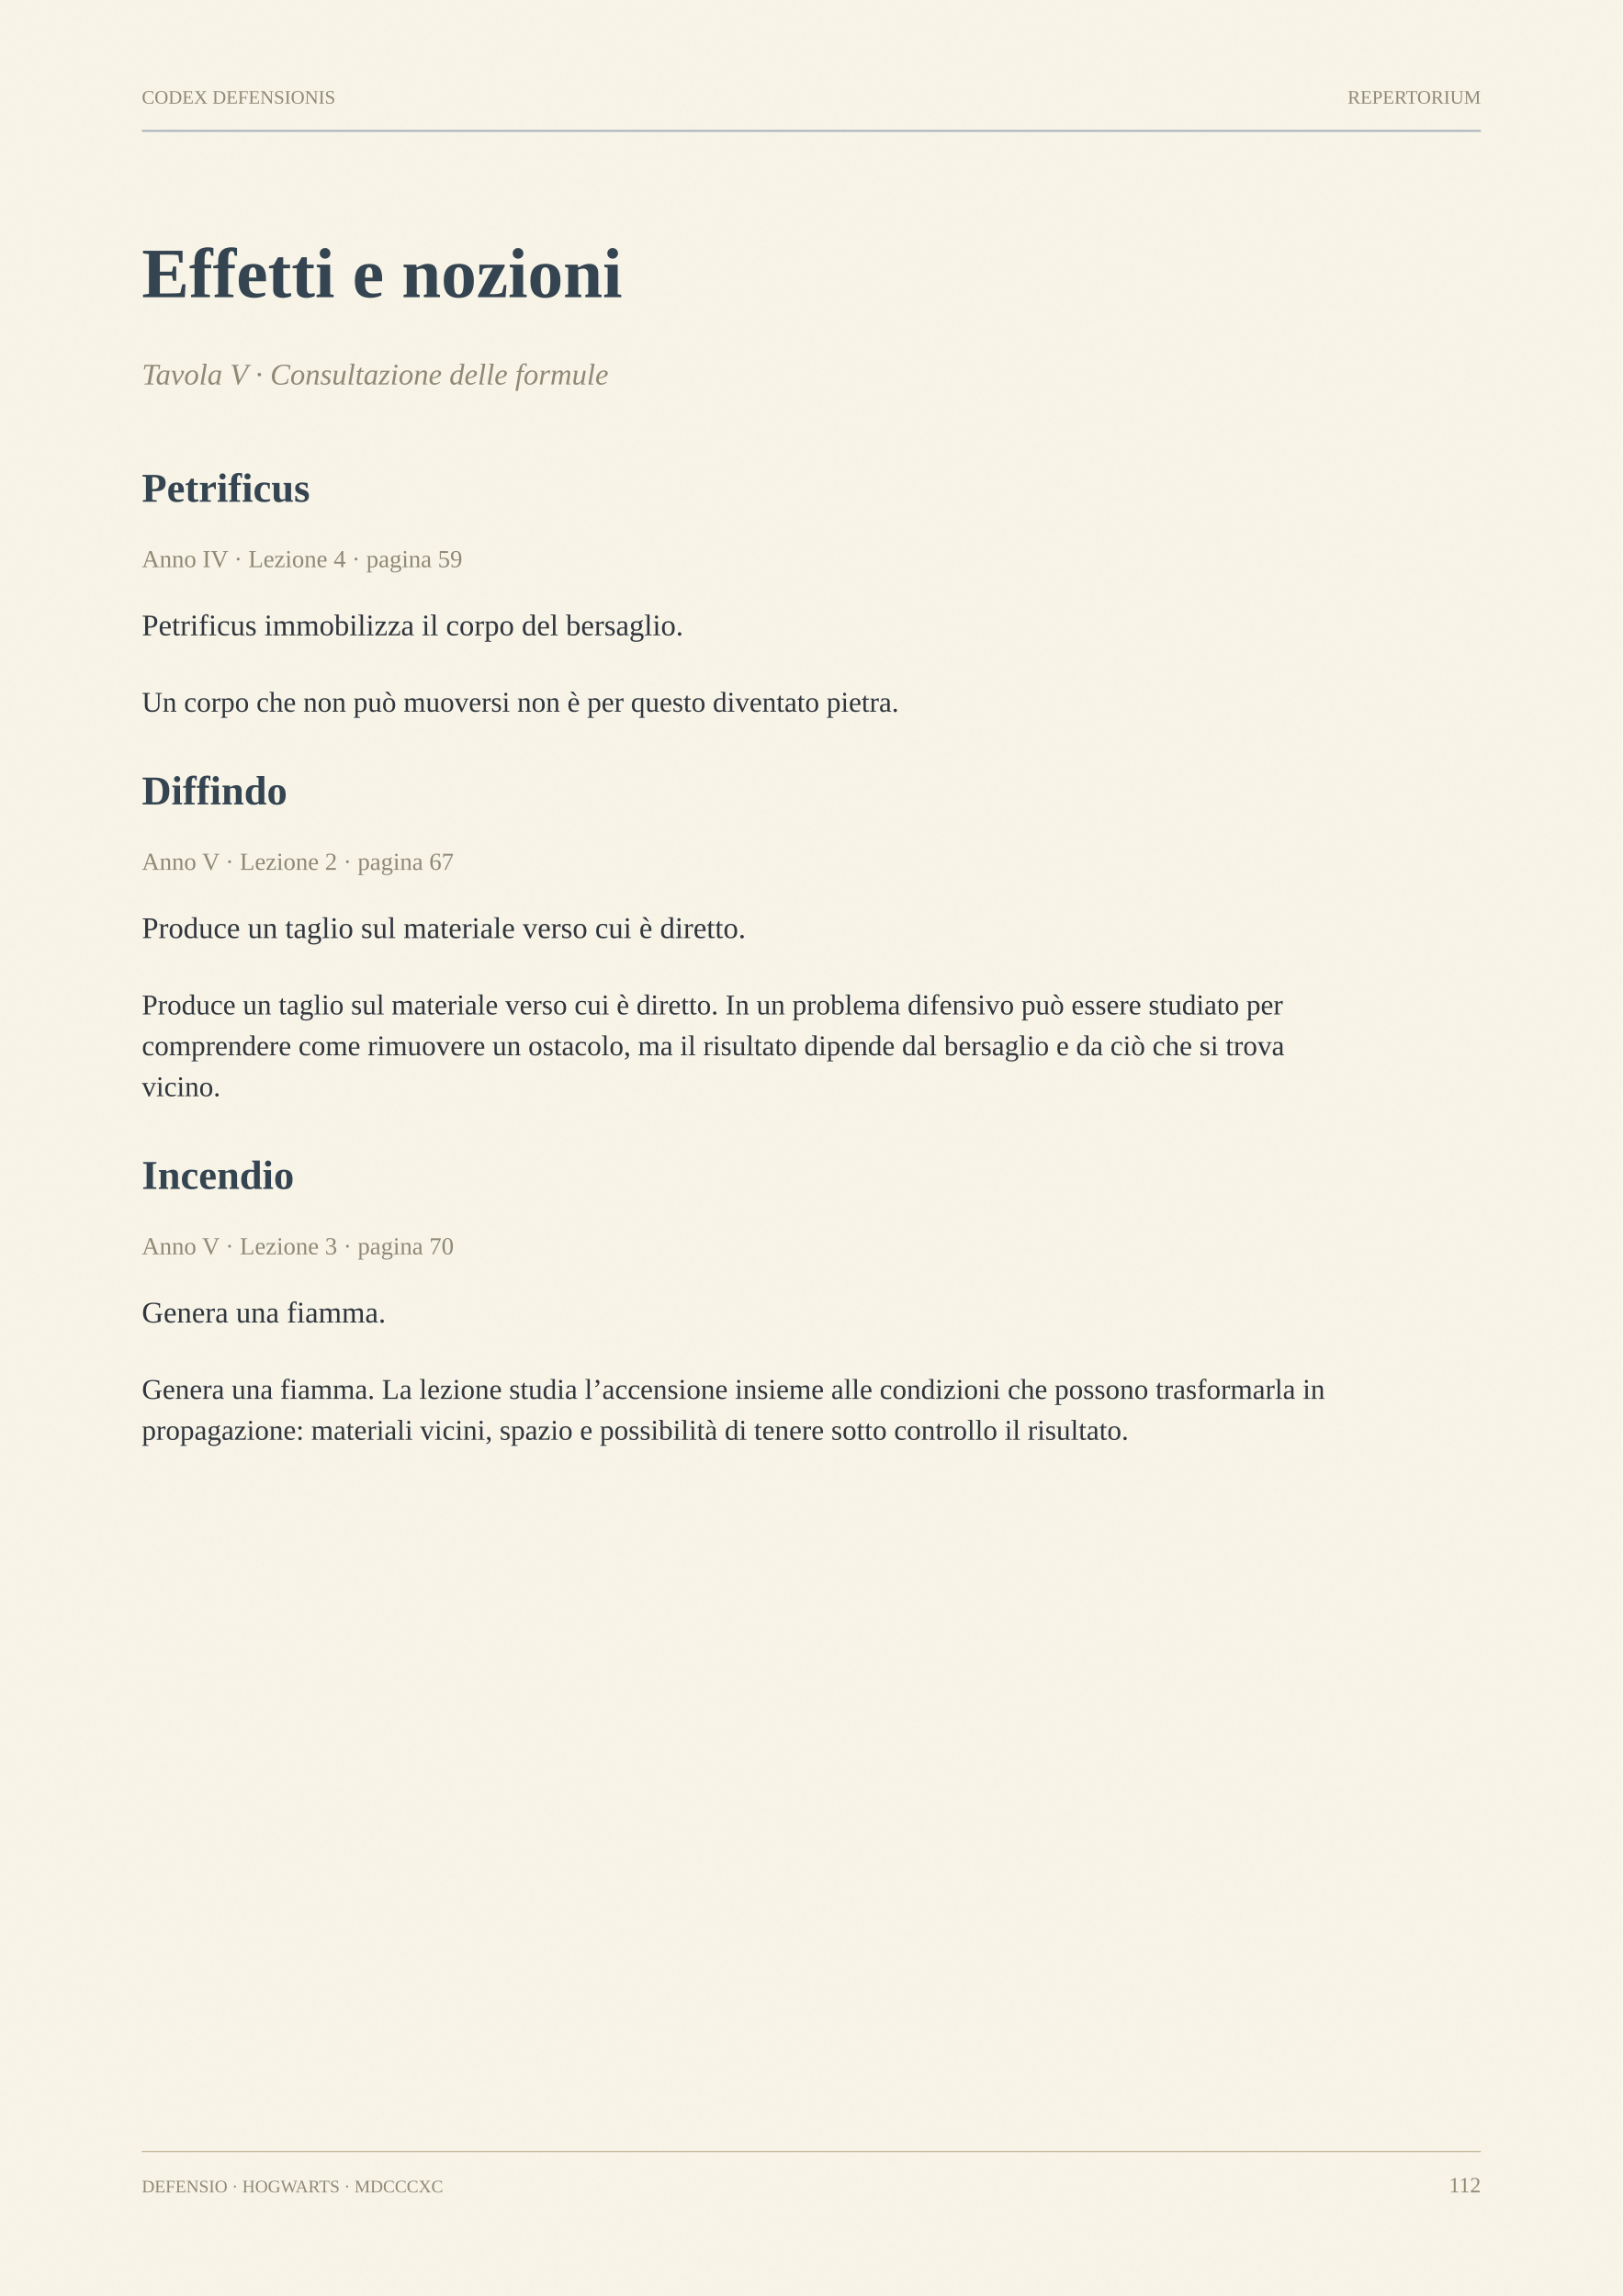
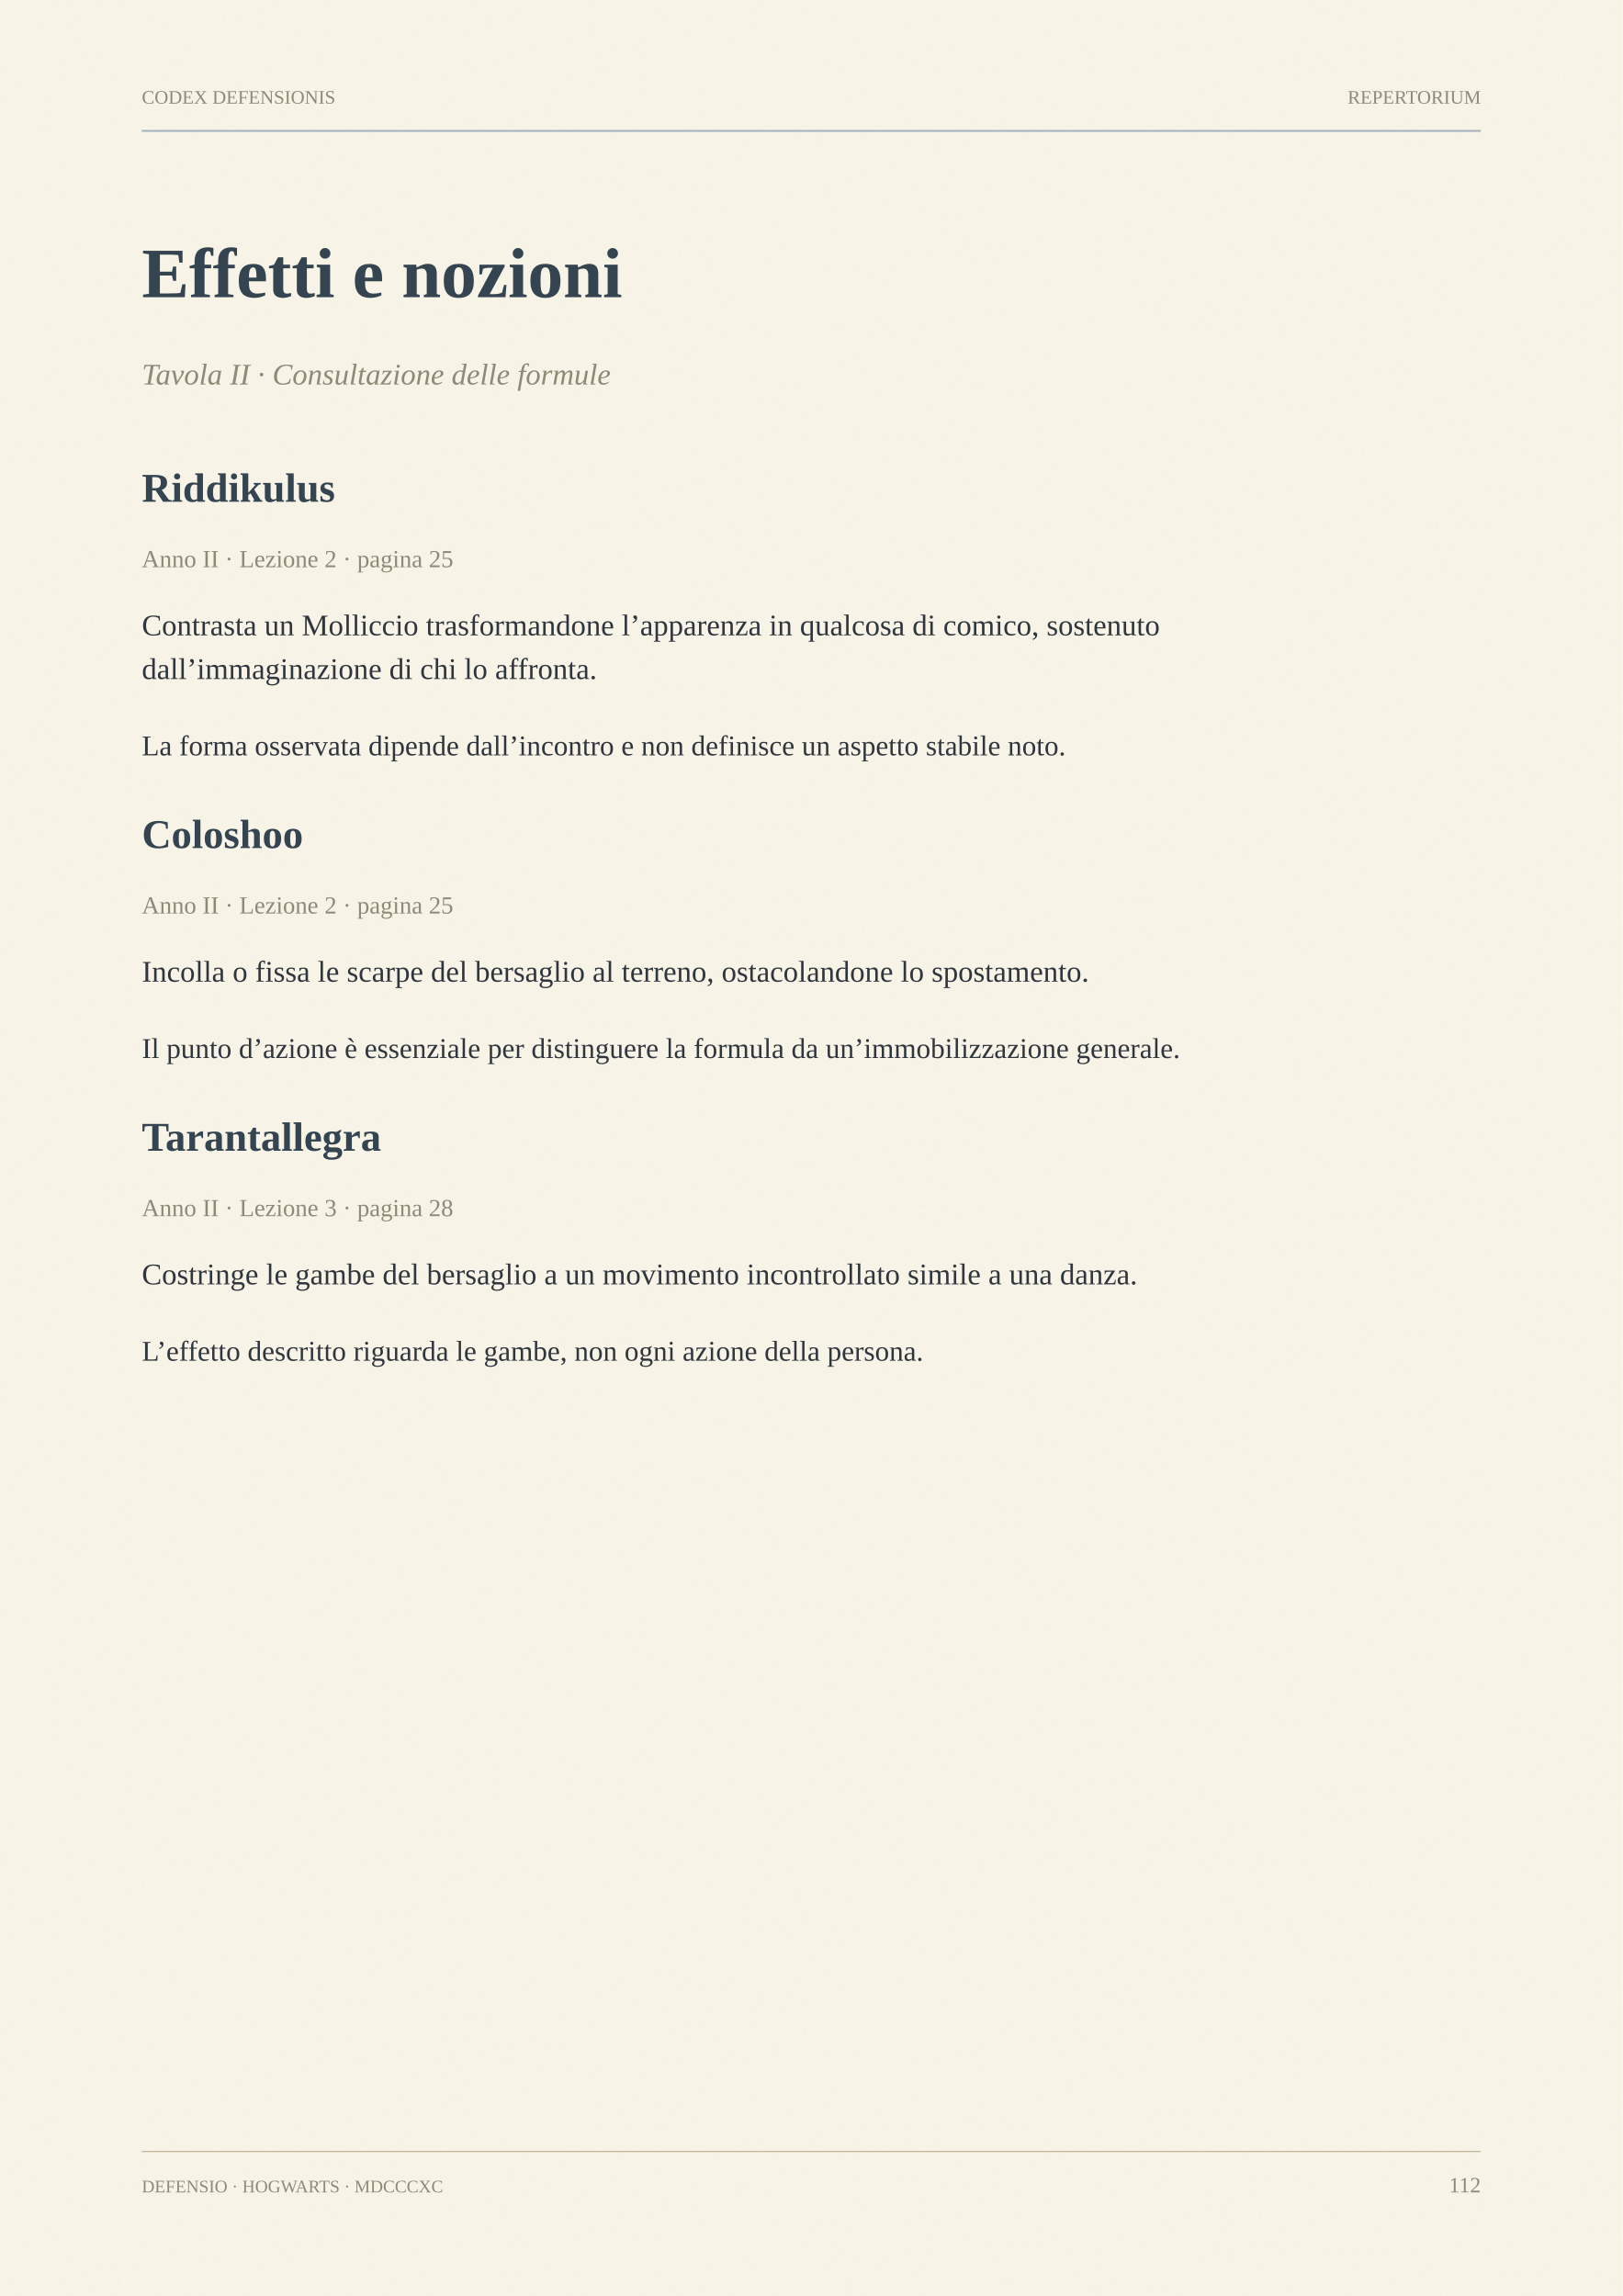
<svg xmlns="http://www.w3.org/2000/svg" width="595" height="842" viewBox="0 0 595 842">
  <defs>
    <filter id="grain">
      <feTurbulence type="fractalNoise" baseFrequency=".7" numOctaves="3" stitchTiles="stitch" />
      <feColorMatrix type="saturate" values="0" />
    </filter>
    <pattern id="paper" width="595" height="842" patternUnits="userSpaceOnUse">
      <rect width="595" height="842" filter="url(#grain)" opacity=".17" />
    </pattern>
    <linearGradient id="leather">
      <stop stop-color="#0e141a" />
      <stop offset=".12" stop-color="#394652" />
      <stop offset=".6" stop-color="#232f3b" />
      <stop offset="1" stop-color="#090e14" />
    </linearGradient>
  </defs>
  <rect width="595" height="842" fill="#f8f4e8" />
  <rect width="595" height="842" fill="url(#paper)" opacity=".17" />
  <text x="52" y="38" font-family="Georgia, Times New Roman, serif" font-size="7" fill="#8e8a76">CODEX DEFENSIONIS</text>
  <text x="543" y="38" font-family="Georgia, Times New Roman, serif" font-size="7" fill="#8e8a76" text-anchor="end">REPERTORIUM</text>
  <path d="M52 48H543" stroke="#a9b3bd" stroke-width=".7" />
  <text x="52" y="109" font-family="Georgia, Times New Roman, serif" font-size="26" fill="#354451" font-weight="bold">Effetti e nozioni</text>
-   <text x="52" y="141" font-family="Georgia, Times New Roman, serif" font-size="11" fill="#8e8a76" font-style="italic">Tavola V · Consultazione delle formule</text>
-   <text x="52" y="184" font-family="Georgia, Times New Roman, serif" font-size="15" fill="#354451" font-weight="bold">Petrificus</text>
-   <text x="52" y="208" font-family="Georgia, Times New Roman, serif" font-size="9" fill="#8e8a76">Anno IV · Lezione 4 · pagina 59</text>
-   <text x="52" y="233" font-family="Georgia, Times New Roman, serif" font-size="11" fill="#30363d">Petrificus immobilizza il corpo del bersaglio.</text>
-   <text x="52" y="261" font-family="Georgia, Times New Roman, serif" font-size="10.5" fill="#30363d">Un corpo che non può muoversi non è per questo diventato pietra.</text>
-   <text x="52" y="295" font-family="Georgia, Times New Roman, serif" font-size="15" fill="#354451" font-weight="bold">Diffindo</text>
-   <text x="52" y="319" font-family="Georgia, Times New Roman, serif" font-size="9" fill="#8e8a76">Anno V · Lezione 2 · pagina 67</text>
-   <text x="52" y="344" font-family="Georgia, Times New Roman, serif" font-size="11" fill="#30363d">Produce un taglio sul materiale verso cui è diretto.</text>
-   <text x="52" y="372" font-family="Georgia, Times New Roman, serif" font-size="10.5" fill="#30363d">Produce un taglio sul materiale verso cui è diretto. In un problema difensivo può essere studiato per</text>
-   <text x="52" y="387" font-family="Georgia, Times New Roman, serif" font-size="10.5" fill="#30363d">comprendere come rimuovere un ostacolo, ma il risultato dipende dal bersaglio e da ciò che si trova</text>
-   <text x="52" y="402" font-family="Georgia, Times New Roman, serif" font-size="10.5" fill="#30363d">vicino.</text>
-   <text x="52" y="436" font-family="Georgia, Times New Roman, serif" font-size="15" fill="#354451" font-weight="bold">Incendio</text>
-   <text x="52" y="460" font-family="Georgia, Times New Roman, serif" font-size="9" fill="#8e8a76">Anno V · Lezione 3 · pagina 70</text>
-   <text x="52" y="485" font-family="Georgia, Times New Roman, serif" font-size="11" fill="#30363d">Genera una fiamma.</text>
-   <text x="52" y="513" font-family="Georgia, Times New Roman, serif" font-size="10.5" fill="#30363d">Genera una fiamma. La lezione studia l’accensione insieme alle condizioni che possono trasformarla in</text>
-   <text x="52" y="528" font-family="Georgia, Times New Roman, serif" font-size="10.5" fill="#30363d">propagazione: materiali vicini, spazio e possibilità di tenere sotto controllo il risultato.</text>
+   <text x="52" y="141" font-family="Georgia, Times New Roman, serif" font-size="11" fill="#8e8a76" font-style="italic">Tavola II · Consultazione delle formule</text>
+   <text x="52" y="184" font-family="Georgia, Times New Roman, serif" font-size="15" fill="#354451" font-weight="bold">Riddikulus</text>
+   <text x="52" y="208" font-family="Georgia, Times New Roman, serif" font-size="9" fill="#8e8a76">Anno II · Lezione 2 · pagina 25</text>
+   <text x="52" y="233" font-family="Georgia, Times New Roman, serif" font-size="11" fill="#30363d">Contrasta un Molliccio trasformandone l’apparenza in qualcosa di comico, sostenuto</text>
+   <text x="52" y="249" font-family="Georgia, Times New Roman, serif" font-size="11" fill="#30363d">dall’immaginazione di chi lo affronta.</text>
+   <text x="52" y="277" font-family="Georgia, Times New Roman, serif" font-size="10.5" fill="#30363d">La forma osservata dipende dall’incontro e non definisce un aspetto stabile noto.</text>
+   <text x="52" y="311" font-family="Georgia, Times New Roman, serif" font-size="15" fill="#354451" font-weight="bold">Coloshoo</text>
+   <text x="52" y="335" font-family="Georgia, Times New Roman, serif" font-size="9" fill="#8e8a76">Anno II · Lezione 2 · pagina 25</text>
+   <text x="52" y="360" font-family="Georgia, Times New Roman, serif" font-size="11" fill="#30363d">Incolla o fissa le scarpe del bersaglio al terreno, ostacolandone lo spostamento.</text>
+   <text x="52" y="388" font-family="Georgia, Times New Roman, serif" font-size="10.5" fill="#30363d">Il punto d’azione è essenziale per distinguere la formula da un’immobilizzazione generale.</text>
+   <text x="52" y="422" font-family="Georgia, Times New Roman, serif" font-size="15" fill="#354451" font-weight="bold">Tarantallegra</text>
+   <text x="52" y="446" font-family="Georgia, Times New Roman, serif" font-size="9" fill="#8e8a76">Anno II · Lezione 3 · pagina 28</text>
+   <text x="52" y="471" font-family="Georgia, Times New Roman, serif" font-size="11" fill="#30363d">Costringe le gambe del bersaglio a un movimento incontrollato simile a una danza.</text>
+   <text x="52" y="499" font-family="Georgia, Times New Roman, serif" font-size="10.5" fill="#30363d">L’effetto descritto riguarda le gambe, non ogni azione della persona.</text>
  <path d="M52 789H543" stroke="#c3b89b" stroke-width=".45" />
  <text x="52" y="804" font-family="Georgia, Times New Roman, serif" font-size="6.5" fill="#8e8a76">DEFENSIO · HOGWARTS · MDCCCXC</text>
  <text x="543" y="804" font-family="Georgia, Times New Roman, serif" font-size="8" fill="#8e8a76" text-anchor="end">112</text>
</svg>
